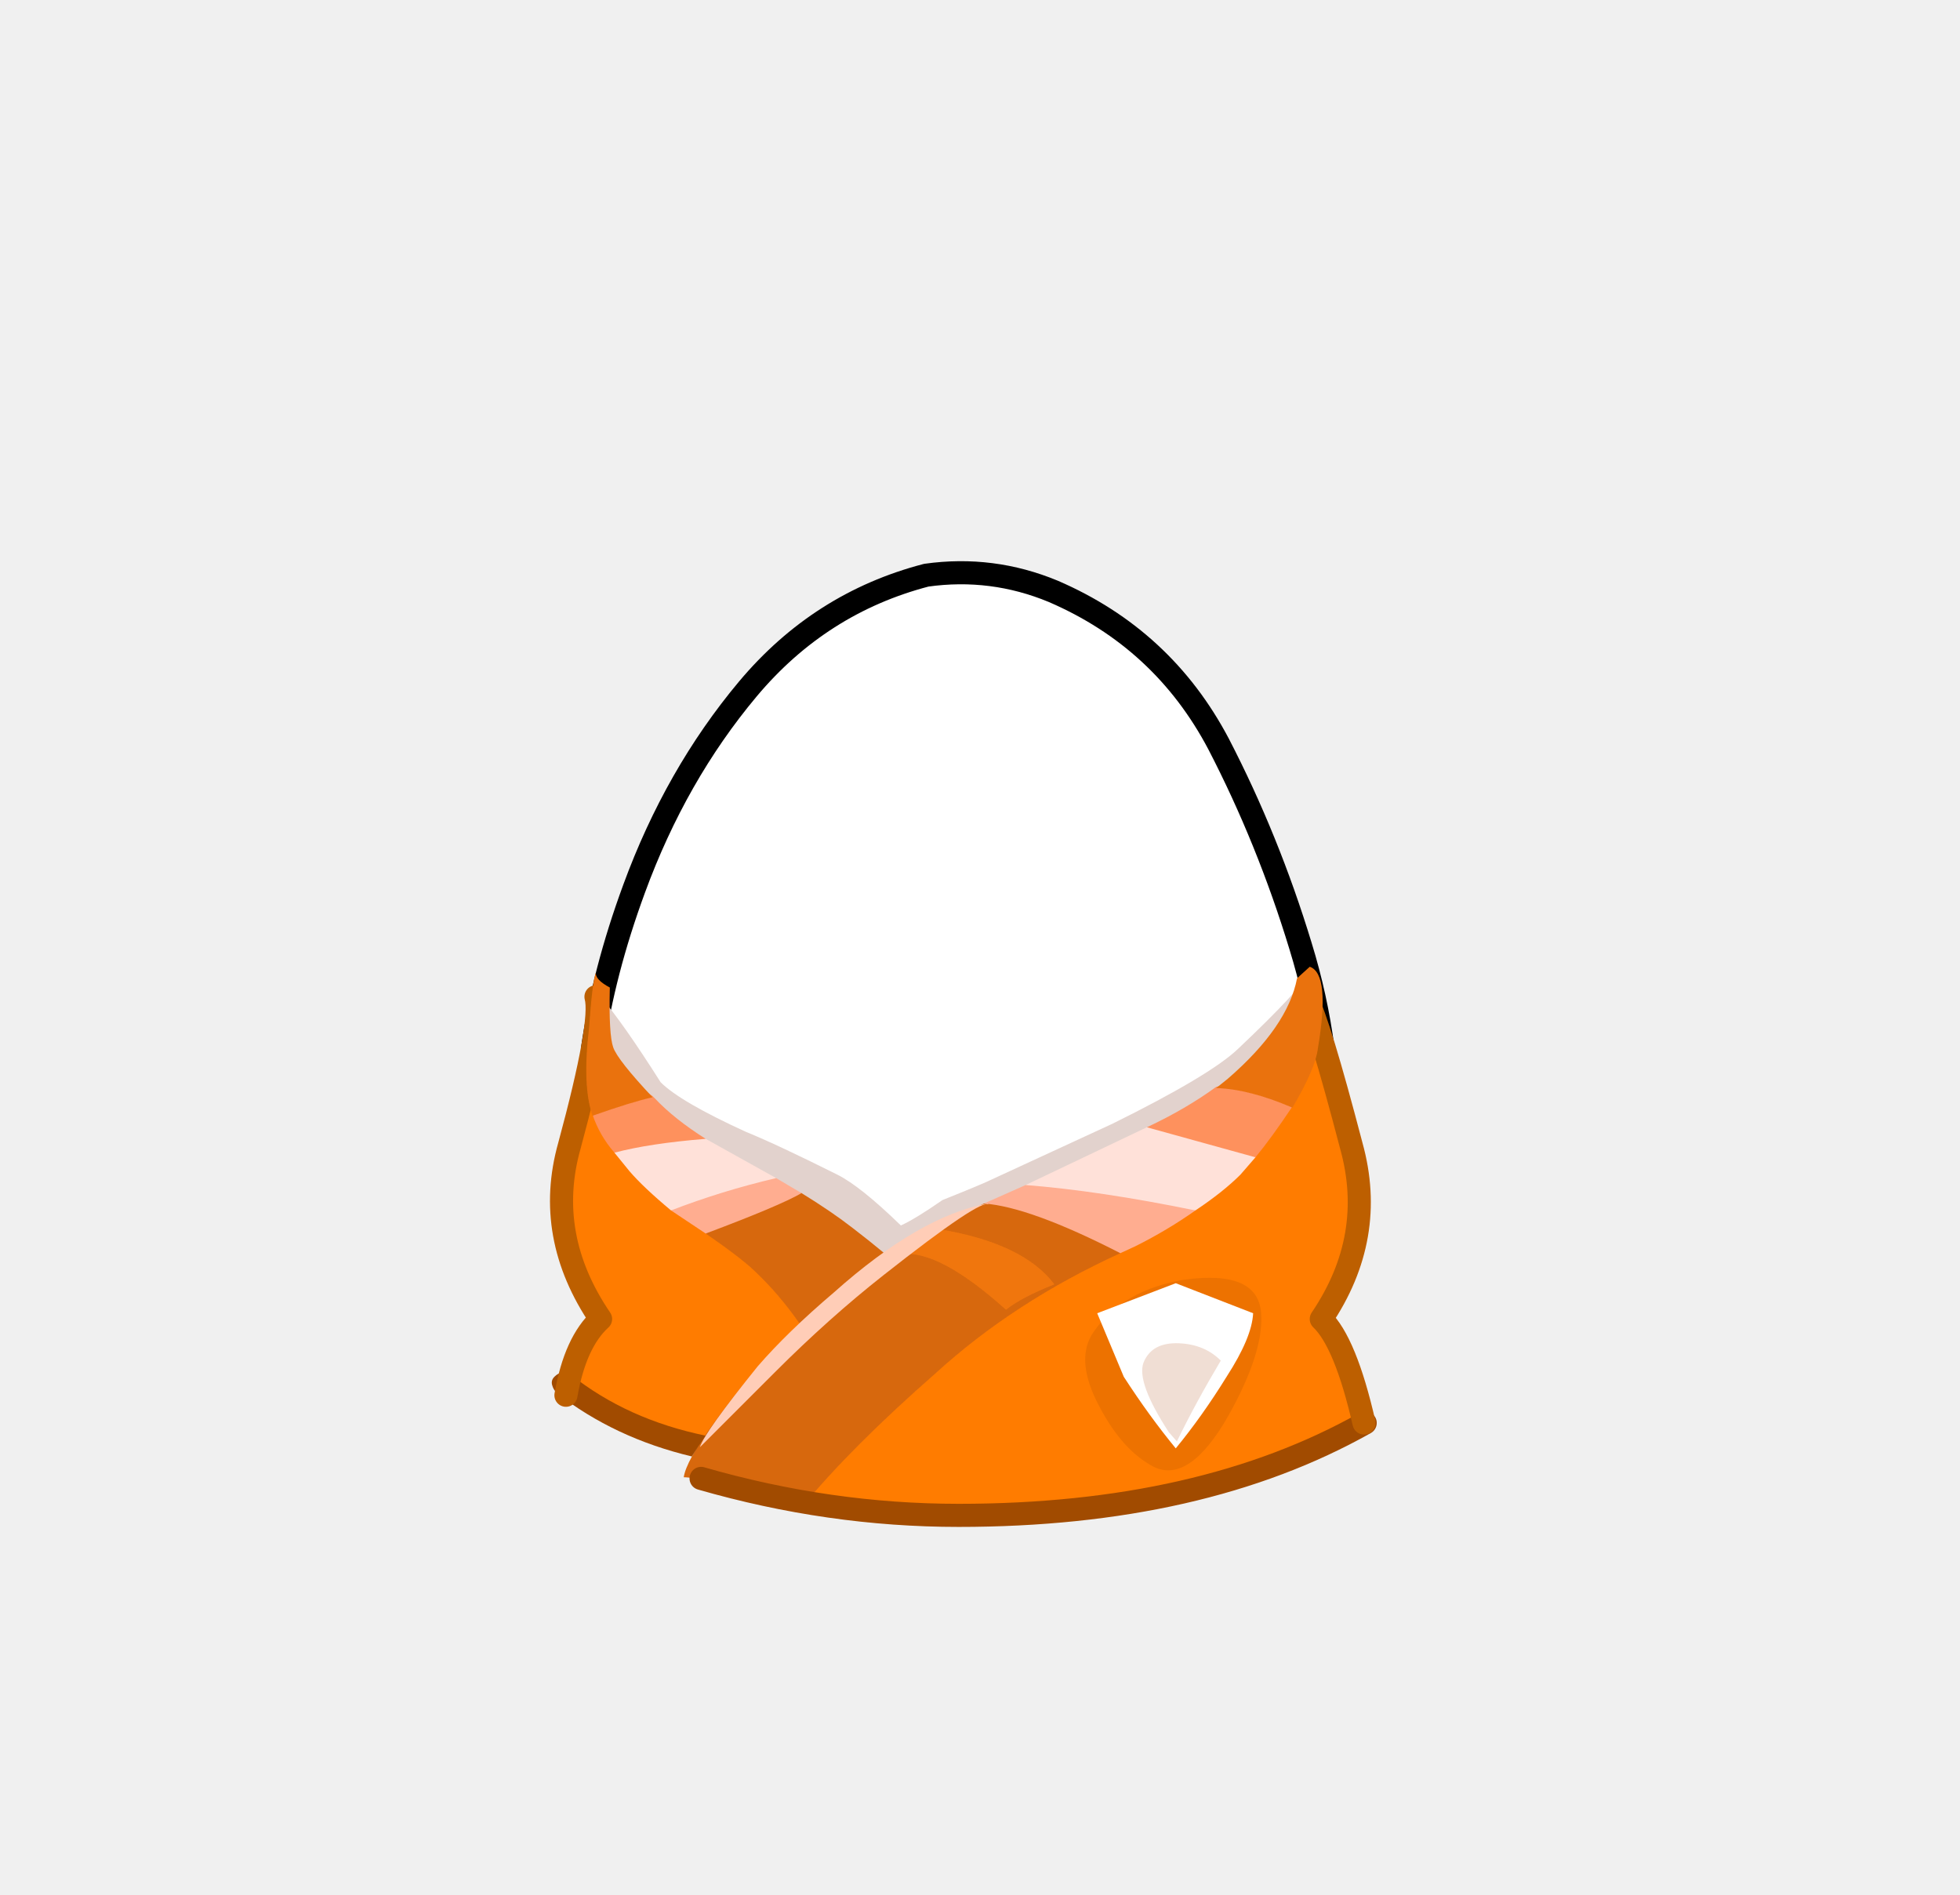
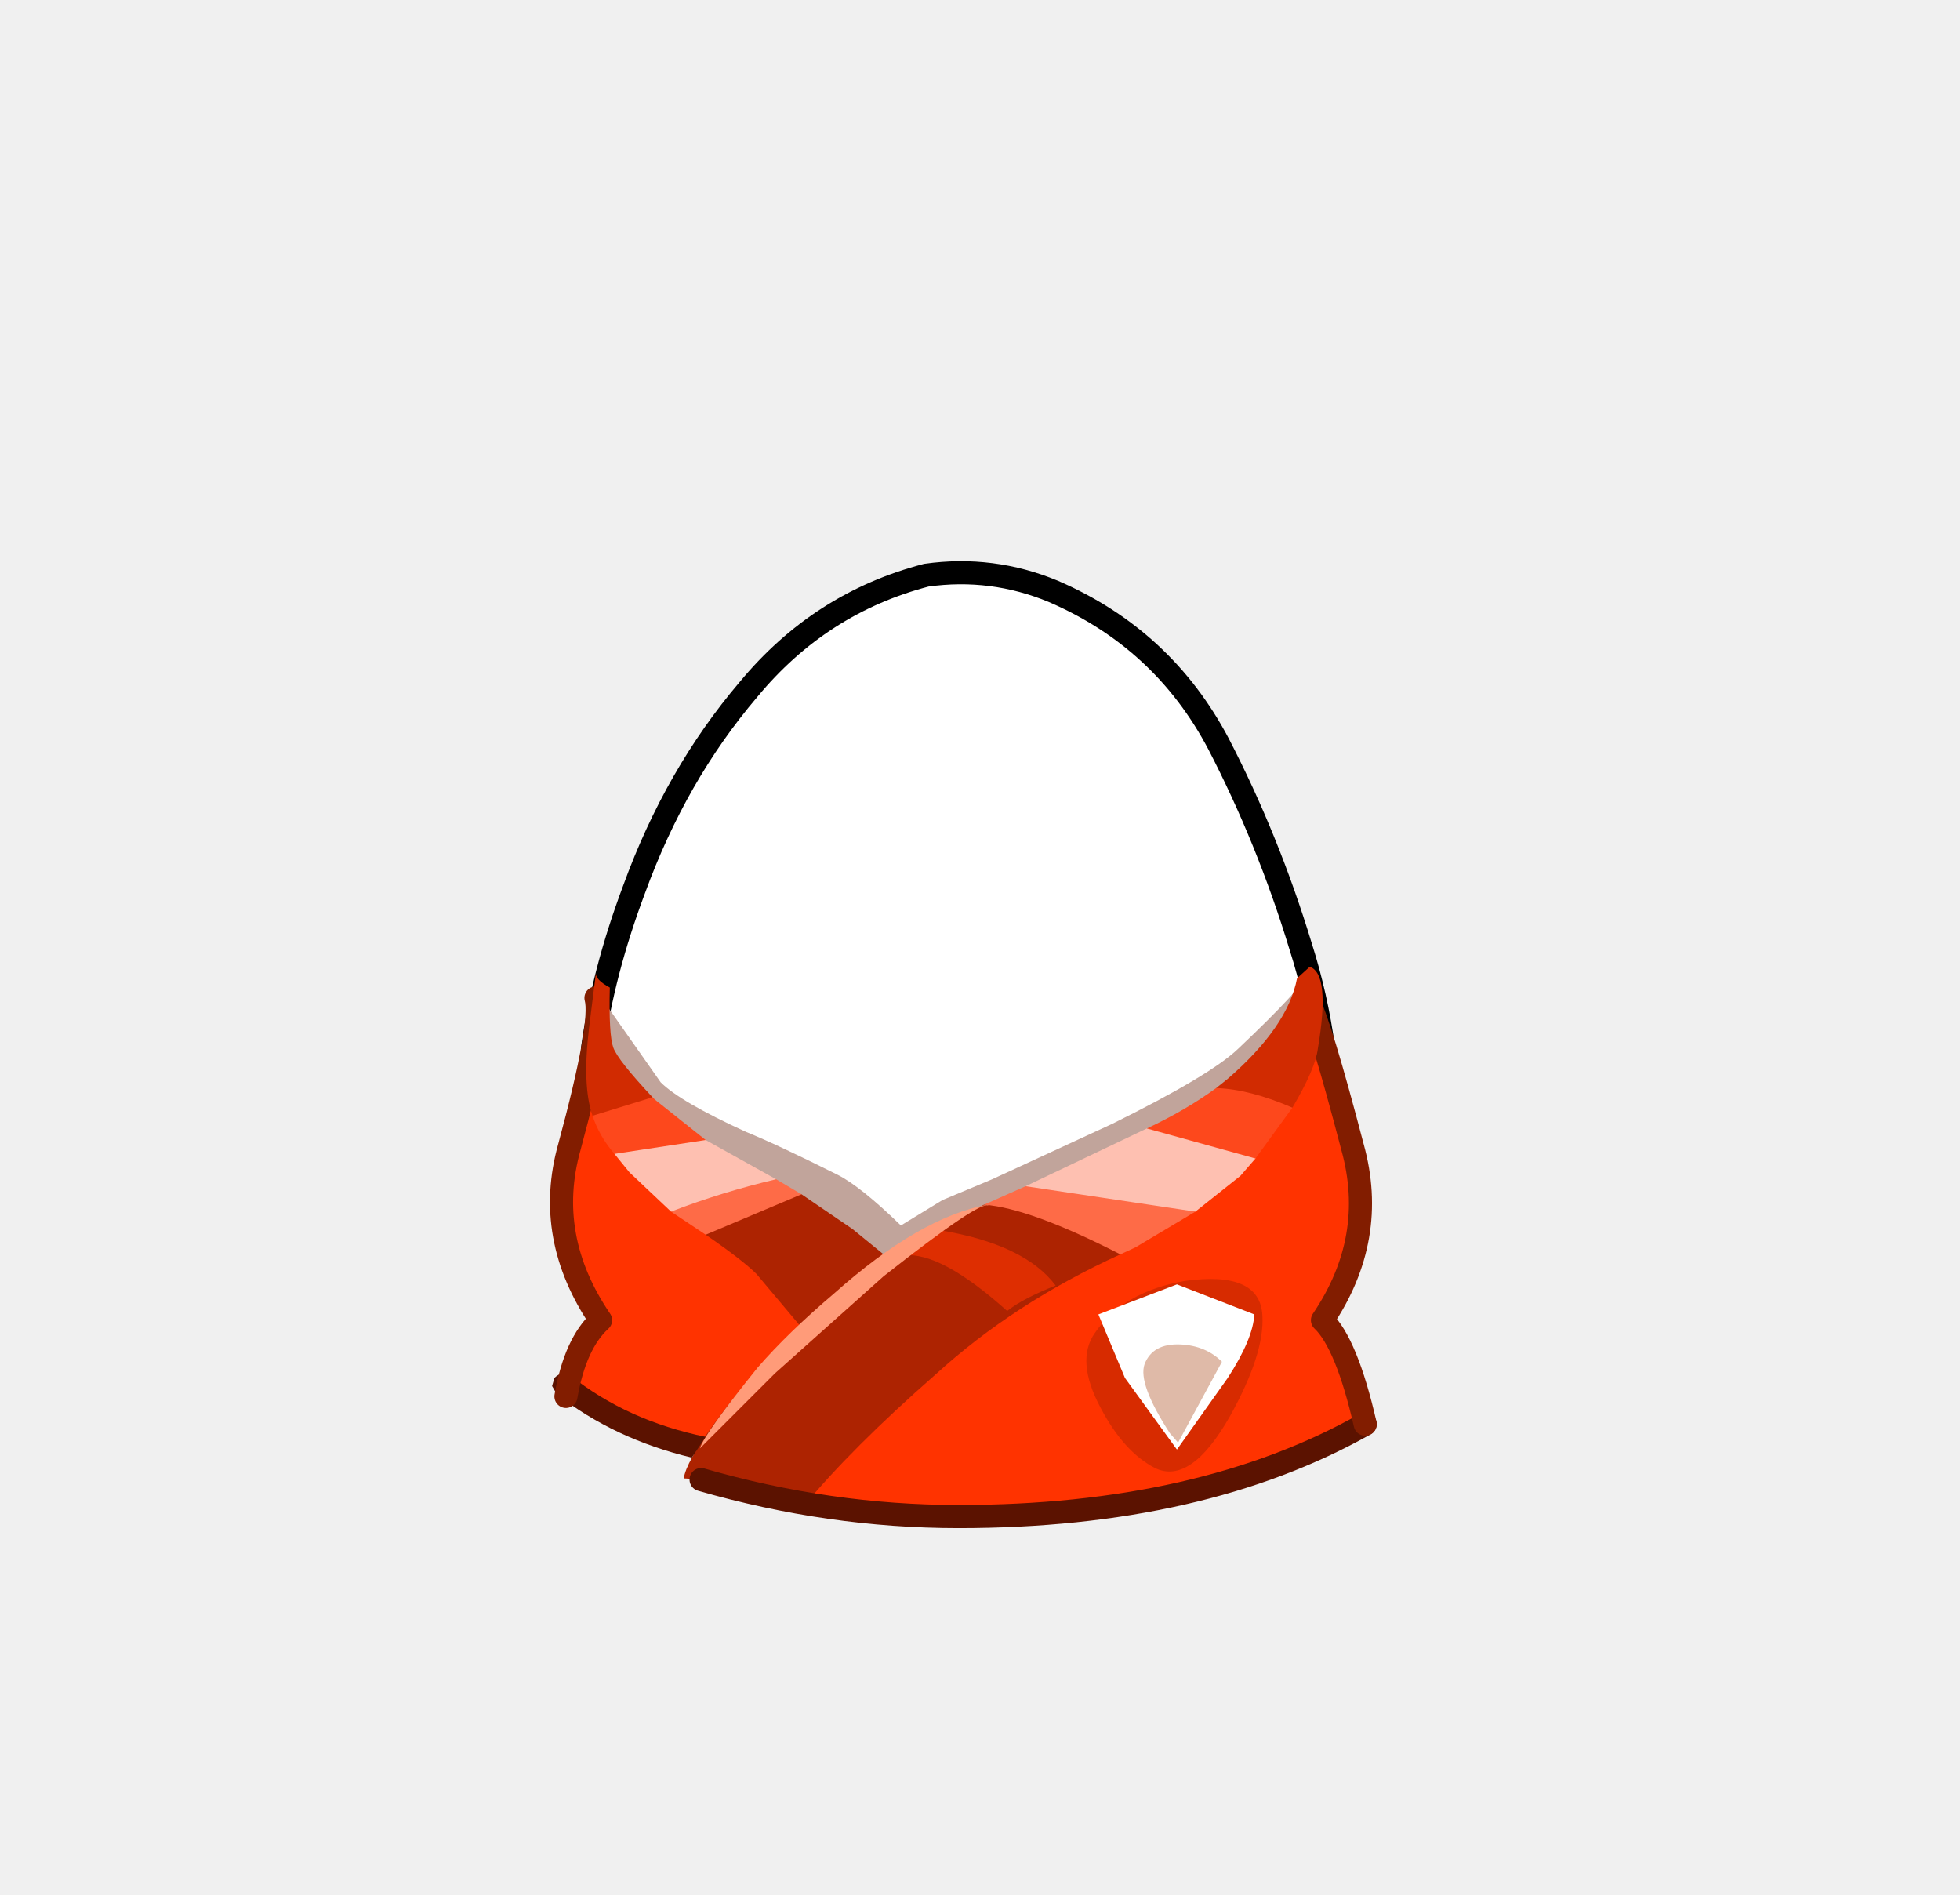
- <svg xmlns="http://www.w3.org/2000/svg" height="82" width="84.85">
+ <svg xmlns="http://www.w3.org/2000/svg" xmlns:xlink="http://www.w3.org/1999/xlink" height="82" width="84.85">
+   <g transform="translate(37.4 42.25)">
+     <use height="38" transform="translate(-11.95 -17.45)" width="32.05" xlink:href="#a" />
+     <use height="21.6" transform="translate(-12.25 -17.95)" width="32.65" xlink:href="#b" />
+     <use height="21.15" transform="translate(-13.2 2.25)" width="34.9" xlink:href="#c" />
+     <use height="14.45" transform="translate(-11.75 -.2)" width="31.05" xlink:href="#d" />
+     <use height="13.7" transform="translate(-7.8 9.3)" width="18.9" xlink:href="#e" />
+     <use height="6.7" transform="translate(-13.5 17.2)" width="35.7" xlink:href="#f" />
+     <use height="19.4" transform="translate(18.7 .5)" width="3.5" xlink:href="#g" />
+     <use height="18.25" transform="translate(-13.6 .45)" width="2.7" xlink:href="#h" />
+     <use height="3.7" transform="translate(-10.8 6.5)" width="27.75" xlink:href="#i" />
+     <use height="3.5" transform="translate(1.7 11)" width="6.6" xlink:href="#j" />
+     <use height="10.55" transform="translate(-7.1 9.9)" width="12.5" xlink:href="#k" />
+     <use height="3.25" transform="translate(-8.35 8.8)" width="22.7" xlink:href="#l" />
+     <use height="3.3" transform="translate(-11.75 4.6)" width="30.3" xlink:href="#m" />
+     <use height="6.45" transform="translate(-12 -.4)" width="31.85" xlink:href="#n" />
+     <use height="8.35" transform="translate(9.65 13.1)" width="7.6" xlink:href="#o" />
+     <use height="7.15" transform="translate(10.15 13.35)" width="6.75" xlink:href="#p" />
+     <use height="4.25" transform="translate(12.1 15.95)" width="3.4" xlink:href="#q" />
+   </g>
  <defs>
-     <filter id="a" filterUnits="objectBoundingBox" width="1" height="1" x="0" y="0">
-       <feColorMatrix in="SourceGraphic" values="0 0 0 0 1 0 0 0 0 1 0 0 0 0 1 0 0 0 1 0" result="colorTrans" />
-     </filter>
-     <filter id="b" filterUnits="objectBoundingBox" width="1" height="1" x="0" y="0">
-       <feColorMatrix in="SourceGraphic" values="0 0 0 0 1 0 0 0 0 0.2 0 0 0 0 0 0 0 0 1 0" result="colorTrans" />
-     </filter>
-     <filter id="c" filterUnits="objectBoundingBox" width="1" height="1" x="0" y="0">
-       <feColorMatrix in="SourceGraphic" values="0 0 0 0 0.757 0 0 0 0 0.643 0 0 0 0 0.608 0 0 0 1 0" result="colorTrans" />
-     </filter>
-     <filter id="d" filterUnits="objectBoundingBox" width="1" height="1" x="0" y="0">
-       <feColorMatrix in="SourceGraphic" values="0 0 0 0 0.678 0 0 0 0 0.137 0 0 0 0 0.004 0 0 0 1 0" result="colorTrans" />
-     </filter>
-     <filter id="e" filterUnits="objectBoundingBox" width="1.014" height="1.08" x="0" y="0">
-       <feColorMatrix in="SourceGraphic" values="0 0 0 0 0.357 0 0 0 0 0.071 0 0 0 0 0 0 0 0 1 0" result="colorTrans" />
-     </filter>
-     <filter id="f" filterUnits="objectBoundingBox" width="1.4" height="1.054" x="-.2" y="-.027">
-       <feColorMatrix in="SourceGraphic" values="0 0 0 0 0.51 0 0 0 0 0.114 0 0 0 0 0 0 0 0 1 0" result="colorTrans" />
-     </filter>
-     <filter id="g" filterUnits="objectBoundingBox" width="1.589" height="1.058" x="-.293" y="-.029">
-       <feColorMatrix in="SourceGraphic" values="0 0 0 0 0.51 0 0 0 0 0.114 0 0 0 0 0 0 0 0 1 0" result="colorTrans" />
-     </filter>
-     <filter id="h" filterUnits="objectBoundingBox" width="1" height="1" x="0" y="0">
-       <feColorMatrix in="SourceGraphic" values="0 0 0 0 0.996 0 0 0 0 0.753 0 0 0 0 0.694 0 0 0 1 0" result="colorTrans" />
-     </filter>
-     <filter id="i" filterUnits="objectBoundingBox" width="1" height="1" x="0" y="0">
-       <feColorMatrix in="SourceGraphic" values="0 0 0 0 0.871 0 0 0 0 0.18 0 0 0 0 0.004 0 0 0 1 0" result="colorTrans" />
-     </filter>
-     <filter id="j" filterUnits="objectBoundingBox" width="1" height="1" x="0" y="0">
-       <feColorMatrix in="SourceGraphic" values="0 0 0 0 1 0 0 0 0 0.608 0 0 0 0 0.475 0 0 0 1 0" result="colorTrans" />
-     </filter>
-     <filter id="k" filterUnits="objectBoundingBox" width="1" height="1" x="0" y="0">
-       <feColorMatrix in="SourceGraphic" values="0 0 0 0 0.996 0 0 0 0 0.42 0 0 0 0 0.278 0 0 0 1 0" result="colorTrans" />
-     </filter>
-     <filter id="l" filterUnits="objectBoundingBox" width="1" height="1" x="0" y="0">
-       <feColorMatrix in="SourceGraphic" values="0 0 0 0 0.992 0 0 0 0 0.282 0 0 0 0 0.11 0 0 0 1 0" result="colorTrans" />
-     </filter>
-     <filter id="m" filterUnits="objectBoundingBox" width="1" height="1" x="0" y="0">
-       <feColorMatrix in="SourceGraphic" values="0 0 0 0 0.82 0 0 0 0 0.169 0 0 0 0 0.004 0 0 0 1 0" result="colorTrans" />
-     </filter>
-     <filter id="n" filterUnits="objectBoundingBox" width="1" height="1" x="0" y="0">
-       <feColorMatrix in="SourceGraphic" values="0 0 0 0 0.843 0 0 0 0 0.169 0 0 0 0 0 0 0 0 1 0" result="colorTrans" />
-     </filter>
-     <filter id="o" filterUnits="objectBoundingBox" width="1" height="1" x="0" y="0">
-       <feColorMatrix in="SourceGraphic" values="0 0 0 0 1 0 0 0 0 1 0 0 0 0 1 0 0 0 1 0" result="colorTrans" />
-     </filter>
-     <filter id="p" filterUnits="objectBoundingBox" width="1" height="1" x="0" y="0">
-       <feColorMatrix in="SourceGraphic" values="0 0 0 0 0.875 0 0 0 0 0.729 0 0 0 0 0.659 0 0 0 1 0" result="colorTrans" />
-     </filter>
+     <use height="38" width="32.05" xlink:href="#r" id="a" />
+     <use height="21.6" width="32.65" xlink:href="#s" id="b" />
+     <use height="21.15" width="34.9" xlink:href="#t" id="c" />
+     <use height="14.45" width="31.05" xlink:href="#u" id="d" />
+     <use height="13.7" width="18.9" xlink:href="#v" id="e" />
+     <use height="6.7" width="35.7" xlink:href="#w" id="f" />
+     <use height="19.4" width="3.5" xlink:href="#x" id="g" />
+     <use height="18.25" width="2.7" xlink:href="#y" id="h" />
+     <use height="3.7" width="27.75" xlink:href="#z" id="i" />
+     <use height="3.5" width="6.6" xlink:href="#A" id="j" />
+     <use height="10.55" width="12.5" xlink:href="#B" id="k" />
+     <use height="3.25" width="22.7" xlink:href="#C" id="l" />
+     <use height="3.3" width="30.3" xlink:href="#D" id="m" />
+     <use height="6.45" width="31.85" xlink:href="#E" id="n" />
+     <use height="8.35" width="7.6" xlink:href="#F" id="o" />
+     <use height="7.15" width="6.75" xlink:href="#G" id="p" />
+     <use height="4.25" width="3.4" xlink:href="#H" id="q" />
+     <path d="M27.35 7.4q2.15 4.15 3.55 8.75 1.45 4.7 1.15 9.5-.35 4.95-4.2 8.1-3.8 3.2-8.75 4.05l-2.6.2q-3.6 0-7.05-1.15-4.65-1.6-7.1-5.5Q-.2 27.4.05 23q.2-4.4 2-9.3Q3.85 8.75 7 5.05 10.1 1.3 14.7.1l1.8-.1q1.9.05 3.7.8 4.75 2.05 7.15 6.6" fill="#fff" fill-rule="evenodd" transform="translate(-.05)" id="r" />
+     <path d="M31.9 20.6q-.3-2.25-1-4.45-1.4-4.6-3.55-8.75-2.4-4.55-7.15-6.6-2.65-1.1-5.5-.7Q10.1 1.3 7 5.05q-3.15 3.7-4.95 8.65Q.7 17.3.25 20.6" fill="none" stroke="#000" stroke-linecap="round" stroke-linejoin="round" transform="translate(.25 .5)" id="s" />
+     <path d="M20.5 12.05q-4.85 2.25-7.1 2.4-1.45.15-2.65-1l-1.95-2.2-2.35-2L3.7 6.8q-1.8-1.05-2.45-2L0 1.4l.35-.3 2.6 3.7q.85.85 3.7 2.15Q8 7.5 10.6 8.8q1 .5 2.75 2.2l1.8-1.1L17.3 9l5.2-2.4q4.25-2.1 5.45-3.25Q30.7.75 31.05 0q-.15 1.9-2.4 5.5-2.25 3.85-8.15 6.55" fill="#c1a49b" fill-rule="evenodd" id="u" />
+     <path d="M13 .45q6.15-.4 5.9 2.15-4.6 2.1-8 5.2-3.65 3.2-5.75 5.75Q.85 12.3 0 12.3q.1-.7 1.3-2.35Q3 7.6 5.2 5.55l-.2.1-1.85-2.2q-.6-.6-2.2-1.7Q2.55-.7 5.1 0l2.2 1.5 1.35 1.1.05.1Q9.85 1.85 13 .45" fill="#ad2301" fill-rule="evenodd" transform="translate(0 .15)" id="v" />
+     <path d="M2.5 18.4q-.8-3.5-1.85-4.5 2.4-3.55 1.3-7.5Q.55 1.05 0 0" fill="none" stroke="#821d00" stroke-linecap="round" stroke-linejoin="round" transform="translate(.5 .5)" id="x" />
+     <path d="M.2 17.25q.4-2.3 1.5-3.3-2.45-3.6-1.35-7.5Q1.8 1.1 1.5 0" fill="none" stroke="#821d00" stroke-linecap="round" stroke-linejoin="round" transform="translate(.5 .5)" id="y" />
+     <path d="M0 1.1Q.45-.35 3.95.5L7 2.2Q5.15 3.6 2.45 3.6L.65 1.9 0 1.1m27.1.95L25.15 3.6q-5.35.15-7.35-1.1L23.05 0q4.65-.5 4.7 1.3l-.65.75" fill="#fec0b1" fill-rule="evenodd" transform="translate(0 .1)" id="z" />
+     <path d="M1.55 0q3.7.6 5.05 2.4-1.4.55-2.1 1.1Q1.6.9 0 1.1.5.4 1.55 0" fill="#de2e01" fill-rule="evenodd" id="A" />
+     <path d="M12.5.05q-.3-.3-4.55 3.05l-4.7 4.2L0 10.55q.2-.65 2.5-3.5 1.3-1.5 3.3-3.2Q9.5.55 12.45 0l.05.05" fill="#ff9b79" fill-rule="evenodd" id="B" />
+     <path d="m30.3.85-1.6 2.2-4.7-1.3Q25.7.95 27 0q2.75-.75 3.3.85M0 1.2Q1.35-.6 2.6.4l.1.1 2.2 1.75-3.95.6Q.3 2.1 0 1.2" fill="#fd481c" fill-rule="evenodd" transform="translate(0 .25)" id="D" />
+     <path d="M7.6 1.6q.1 1.65-1.4 4.35-1.7 3-3.25 2.25Q1.6 7.5.6 5.6-.5 3.55.35 2.35 1.6.55 4.25.1 7.5-.35 7.6 1.6" fill="#d72b00" fill-rule="evenodd" id="F" />
+     <path d="M6.75 1.3Q6.7 2.35 5.6 4.05l-2.2 3.1-2.25-3.1L0 1.3 3.4 0l3.35 1.3" fill="#fff" fill-rule="evenodd" id="G" />
+     <path d="M1.15 3.85Q-.25 1.7.05.85.4-.05 1.6 0q1.1.05 1.8.75l-1.9 3.5-.35-.4" fill="#dfbaa8" fill-rule="evenodd" id="H" />
+     <path d="m20.1 2.95-.65.3q-3.9-2-5.9-2.15l1.8-.8 7.35 1.1-2.6 1.55M4.55 0l1.1.65L1.5 2.4 0 1.4Q2.2.55 4.55 0" id="C" fill="#fe6b47" fill-rule="evenodd" />
+     <path d="M31.65 3.55q-.1.85-1.1 2.55-1.85-.8-3.3-.85l.5-.4q2.6-2.25 3-4.35l.55-.5q.9.3.35 3.55M1 .9q-.05 2.05.15 2.6.2.55 1.7 2.15l-2.6.8Q-.2 5.15.1 2.65L.4.25q-.05.3.6.65" id="E" fill="#d12b01" fill-rule="evenodd" />
+     <g id="t" fill="#f30" fill-rule="evenodd">
+       <path d="M35.3 7.65q.2 1.1-1.75 4.75l1.85 4.75Q30.55 21 17.55 21l-9.7-1.35q.95-2.1 3.25-4.6 4.6-4.95 11.55-6.65 6.1-1.55 9.1-5.1 1.5-1.8 1.8-3.3l1.75 7.65" transform="translate(-.5)" />
+       <path d="M1.8.1q-.4 1.7.35 3.55 1.55 3.8 7.5 4.5 3.3.4 4.1 4.8.4 2.2.1 4.35l3.95 3.85q-7.8 0-11.45-1.7l2.7-1.25q-5.7.25-8.35-2.75L2.25 13Q0 9.6.65 5.95 1.25 2.35 1.8.1" transform="translate(-.5)" />
+     </g>
+     <g id="w">
+       <path d="M.2.9 0 .55.1.2Q.25.05.45 0L.8.1q2.45 1.95 5.85 2.65l-.6.9Q2.7 2.85.2.9" fill="#5b1200" fill-rule="evenodd" />
+       <path d="M6.45 4.6Q12 6.2 17.6 6.2q10.5 0 17.6-4" fill="none" stroke="#5b1200" stroke-linecap="round" stroke-linejoin="round" />
+     </g>
  </defs>
-   <g style="display:inline" transform="translate(37.349 42.199)">
-     <path fill="#fff" d="M30.9 16.15q-1.4-4.6-3.55-8.75-2.4-4.55-7.15-6.6-1.804-.749-3.7-.8-.89-.028-1.8.1-4.602 1.2-7.725 4.925-3.121 3.728-4.925 8.65Q.239 18.598.025 23q-.207 4.398 2.3 8.325 2.493 3.927 7.125 5.5 3.426 1.162 7.05 1.15 1.288-.018 2.6-.175 4.95-.85 8.75-4.05 3.85-3.15 4.2-8.1.3-4.8-1.15-9.5" style="filter:url(#a)" transform="translate(-11.949 -17.399)" />
-     <path fill="none" stroke="#000" stroke-linecap="round" stroke-linejoin="round" d="M-9.899-3.724q-1.325 3.602-1.8 6.925m1.8-6.925q1.804-4.922 4.925-8.65 3.123-3.725 7.725-4.925 2.85-.4 5.5.7 4.75 2.05 7.15 6.6 2.15 4.15 3.55 8.75.683 2.214.975 4.45" />
-     <g style="filter:url(#b)" transform="translate(-13.649 2.25)" fill="#69c">
-       <path d="M33.55 12.4q1.95-3.65 1.75-4.75-1.15-5.4-1.75-7.65-.3 1.5-1.8 3.3-3 3.55-9.1 5.1-6.95 1.7-11.55 6.65-2.3 2.5-3.25 4.6l9.7 1.35q13 0 17.85-3.85l-1.85-4.75" />
-       <path d="M2.15 3.65Q1.423 1.809 1.775.1 1.236 2.362.625 5.95 0 9.625 2.25 13L.7 15.45q2.65 3 8.35 2.75.2 0-2.7 1.25 3.65 1.7 11.45 1.7l-3.95-3.85q.3-2.15-.1-4.35-.8-4.4-4.1-4.8-5.95-.7-7.5-4.5" />
-     </g>
-     <path fill="#ccdbe8" d="M20.5 12.05q5.9-2.7 8.15-6.55 2.25-3.6 2.4-5.5-.35.75-3.1 3.35-1.2 1.15-5.45 3.25L17.3 9q-.4.2-2.15.9-1.15.8-1.8 1.1-1.75-1.7-2.75-2.2Q8 7.5 6.65 6.95 3.8 5.65 2.95 4.8 1.3 2.2.35 1.1L0 1.4q1.1 3.2 1.25 3.4.65.95 2.45 2 .8.5 2.75 2.45.75.75 2.35 2 .7.7 1.95 2.2 1.2 1.15 2.65 1 2.25-.15 7.1-2.4" style="filter:url(#c)" transform="translate(-11.699 -.149)" />
-     <path fill="#1d537d" d="M18.9 2.6Q19.127.037 13 .45 9.86 1.851 8.675 2.7q-.009-.066-.025-.125-.6-.499-1.35-1.075Q6.4.8 5.1 0 2.543-.679.95 1.75q1.6 1.1 2.2 1.7.991.947 1.85 2.175.088-.046.175-.075Q3.008 7.576 1.3 9.95.1 11.6 0 12.3q.85 0 5.15 1.25Q7.25 11 10.9 7.8q3.4-3.1 8-5.2" style="filter:url(#d)" transform="translate(-7.749 9.45)" />
-     <g style="filter:url(#e)" transform="translate(-13.449 17.2)">
-       <path fill="#143854" d="M.2.9q2.5 1.95 5.85 2.75.25-.4.6-.9Q3.25 2.05.8.1.65-.05.45 0 .25.05.1.2q-.15.15-.1.35.05.2.2.35" />
-       <path fill="none" stroke="#143854" stroke-linecap="round" stroke-linejoin="round" d="M6.45 4.6Q12 6.2 17.6 6.2q10.5 0 17.6-4" />
-     </g>
-     <path fill="none" stroke="#1d527a" stroke-linecap="round" stroke-linejoin="round" d="M2.5 18.4q-.8-3.5-1.85-4.5 2.4-3.55 1.3-7.5Q.55 1.05 0 0" style="filter:url(#f)" transform="translate(19.2 1)" />
-     <path fill="none" stroke="#236496" stroke-linecap="round" stroke-linejoin="round" d="M.2 17.25q.4-2.3 1.5-3.3-2.45-3.6-1.35-7.5Q1.8 1.1 1.5 0" style="filter:url(#g)" transform="translate(-13.049 .95)" />
-     <path d="m27.1 2.05.65-.75q-.055-1.798-4.7-1.3L17.8 2.5q1.999 1.266 7.35 1.1 1.2-.8 1.95-1.55M0 1.1l.65.8q.6.7 1.8 1.7Q5.13 3.615 7 2.2L3.95.5Q.444-.356 0 1.1" style="filter:url(#h)" transform="translate(-10.749 6.6)" fill="#89b8de" />
-     <path fill="#277aba" d="M1.55 0Q.5.4 0 1.1 1.6.9 4.5 3.5q.7-.55 2.1-1.1Q5.25.6 1.55 0" style="filter:url(#i)" transform="translate(1.7 11)" />
-     <path fill="#89b8de" d="M12.5.05 12.45 0Q9.5.55 5.8 3.85q-2 1.7-3.3 3.2Q.2 9.9 0 10.55L3.25 7.3q2.35-2.35 4.7-4.2Q12.2-.25 12.5.05" style="filter:url(#j)" transform="translate(-7.049 9.9)" />
-     <path d="M20.1 2.95q1.4-.7 2.6-1.55Q18.55.55 15.35.3l-1.8.8q2 .15 5.9 2.15l.65-.3M4.55 0Q2.2.55 0 1.4l1.5 1Q4.7 1.2 5.65.65L4.55 0" style="filter:url(#k)" transform="translate(-8.299 8.8)" fill="#277aba" />
-     <path d="M28.7 3.05q.7-.85 1.6-2.2Q29.73-.738 27 0q-1.3.95-3 1.75l4.7 1.3M2.6.4Q1.364-.576 0 1.2q.3.9.95 1.65 1.5-.4 3.95-.6Q3.55 1.4 2.7.5L2.6.4" style="filter:url(#l)" transform="translate(-11.699 4.85)" fill="#277aba" />
-     <path d="M31.65 3.55Q32.2.3 31.3 0l-.55.5q-.4 2.1-3 4.35l-.5.4q1.45.05 3.3.85 1-1.7 1.1-2.55M1 .9Q.35.55.4.25q-.15.3-.3 2.4-.3 2.5.15 3.8 1.7-.6 2.6-.8-1.5-1.6-1.7-2.15Q.95 2.95 1 .9" style="filter:url(#m)" transform="translate(-11.949 -.349)" fill="#236496" />
-     <path fill="#5884b0" d="M7.6 1.6Q7.5-.35 4.25.1 1.6.55.35 2.35-.5 3.55.6 5.6q1 1.9 2.35 2.6 1.55.75 3.25-2.25 1.5-2.7 1.4-4.35" style="filter:url(#n)" transform="translate(9.65 13.1)" />
-     <path fill="#fff" d="M6.75 1.3 3.4 0 0 1.3l1.15 2.75q1.1 1.7 2.25 3.1 1.15-1.4 2.2-3.1 1.1-1.7 1.15-2.75" style="filter:url(#o)" transform="translate(10.15 13.35)" />
-     <path fill="#c7e3ff" d="M3.4.75Q2.7.05 1.6 0 .4-.05.05.85q-.3.85 1.1 3l.35.4Q2.3 2.6 3.4.75" style="filter:url(#p)" transform="translate(12.1 15.95)" />
-   </g>
</svg>
